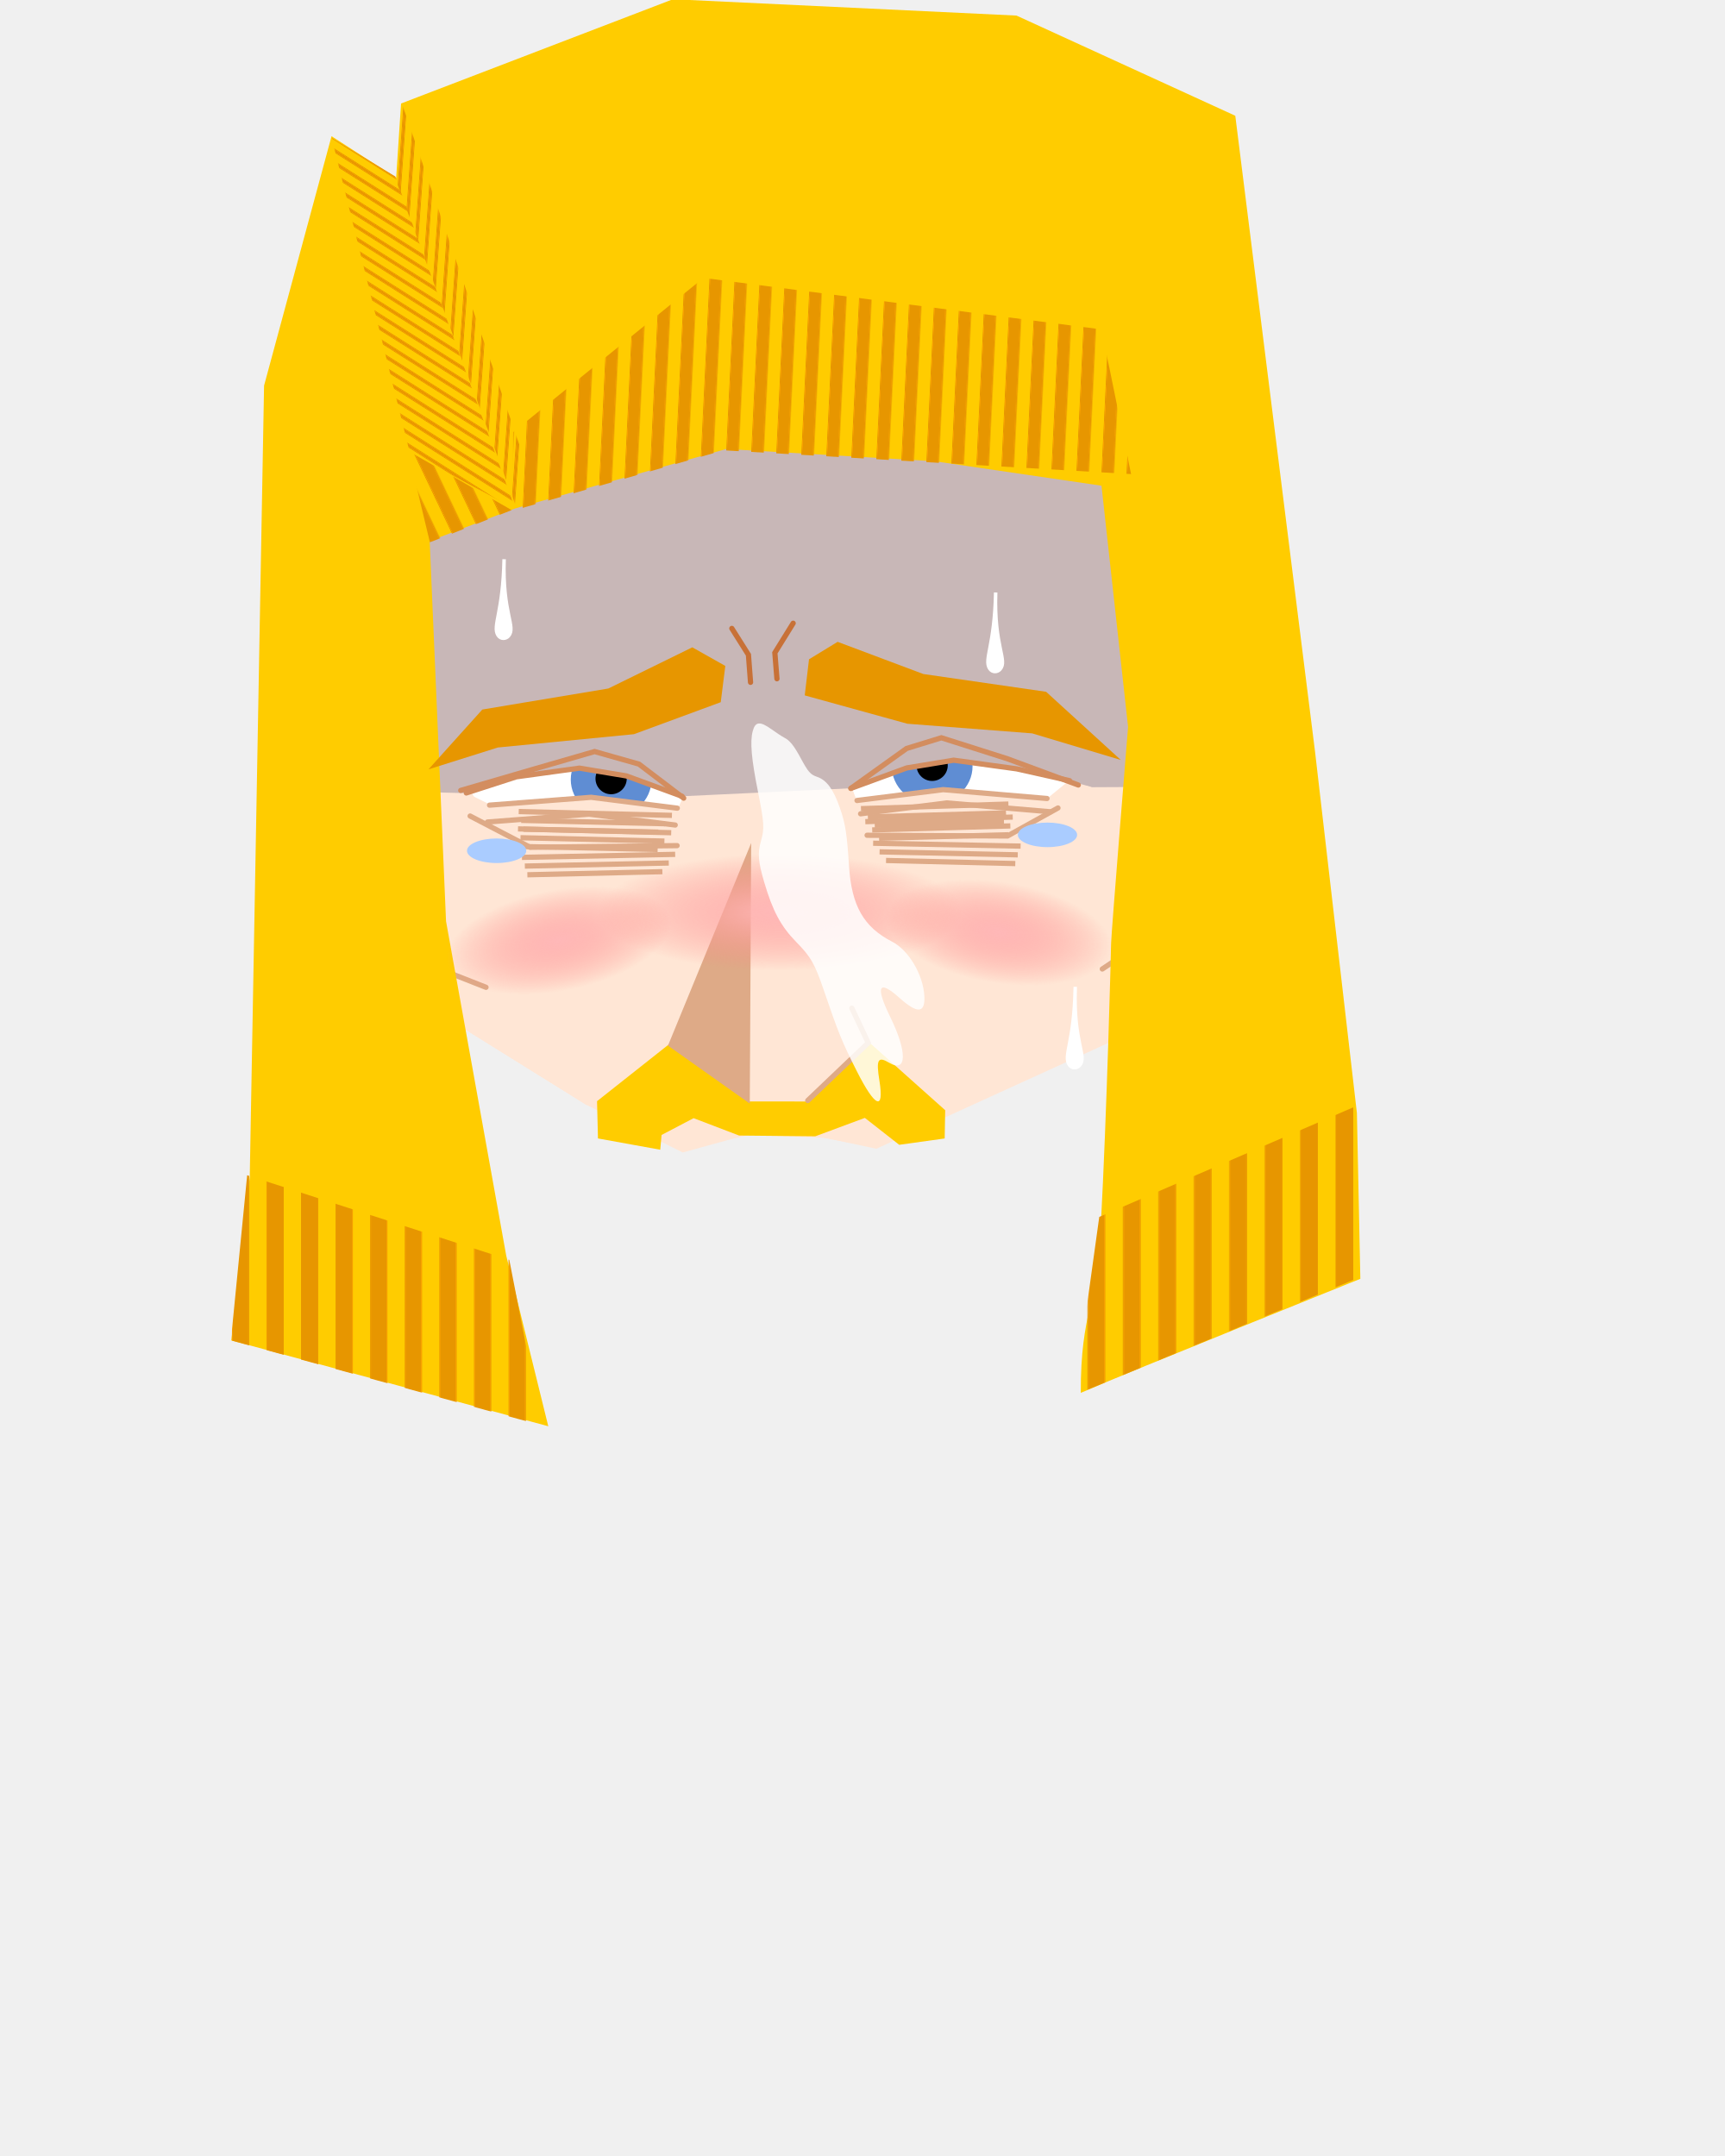
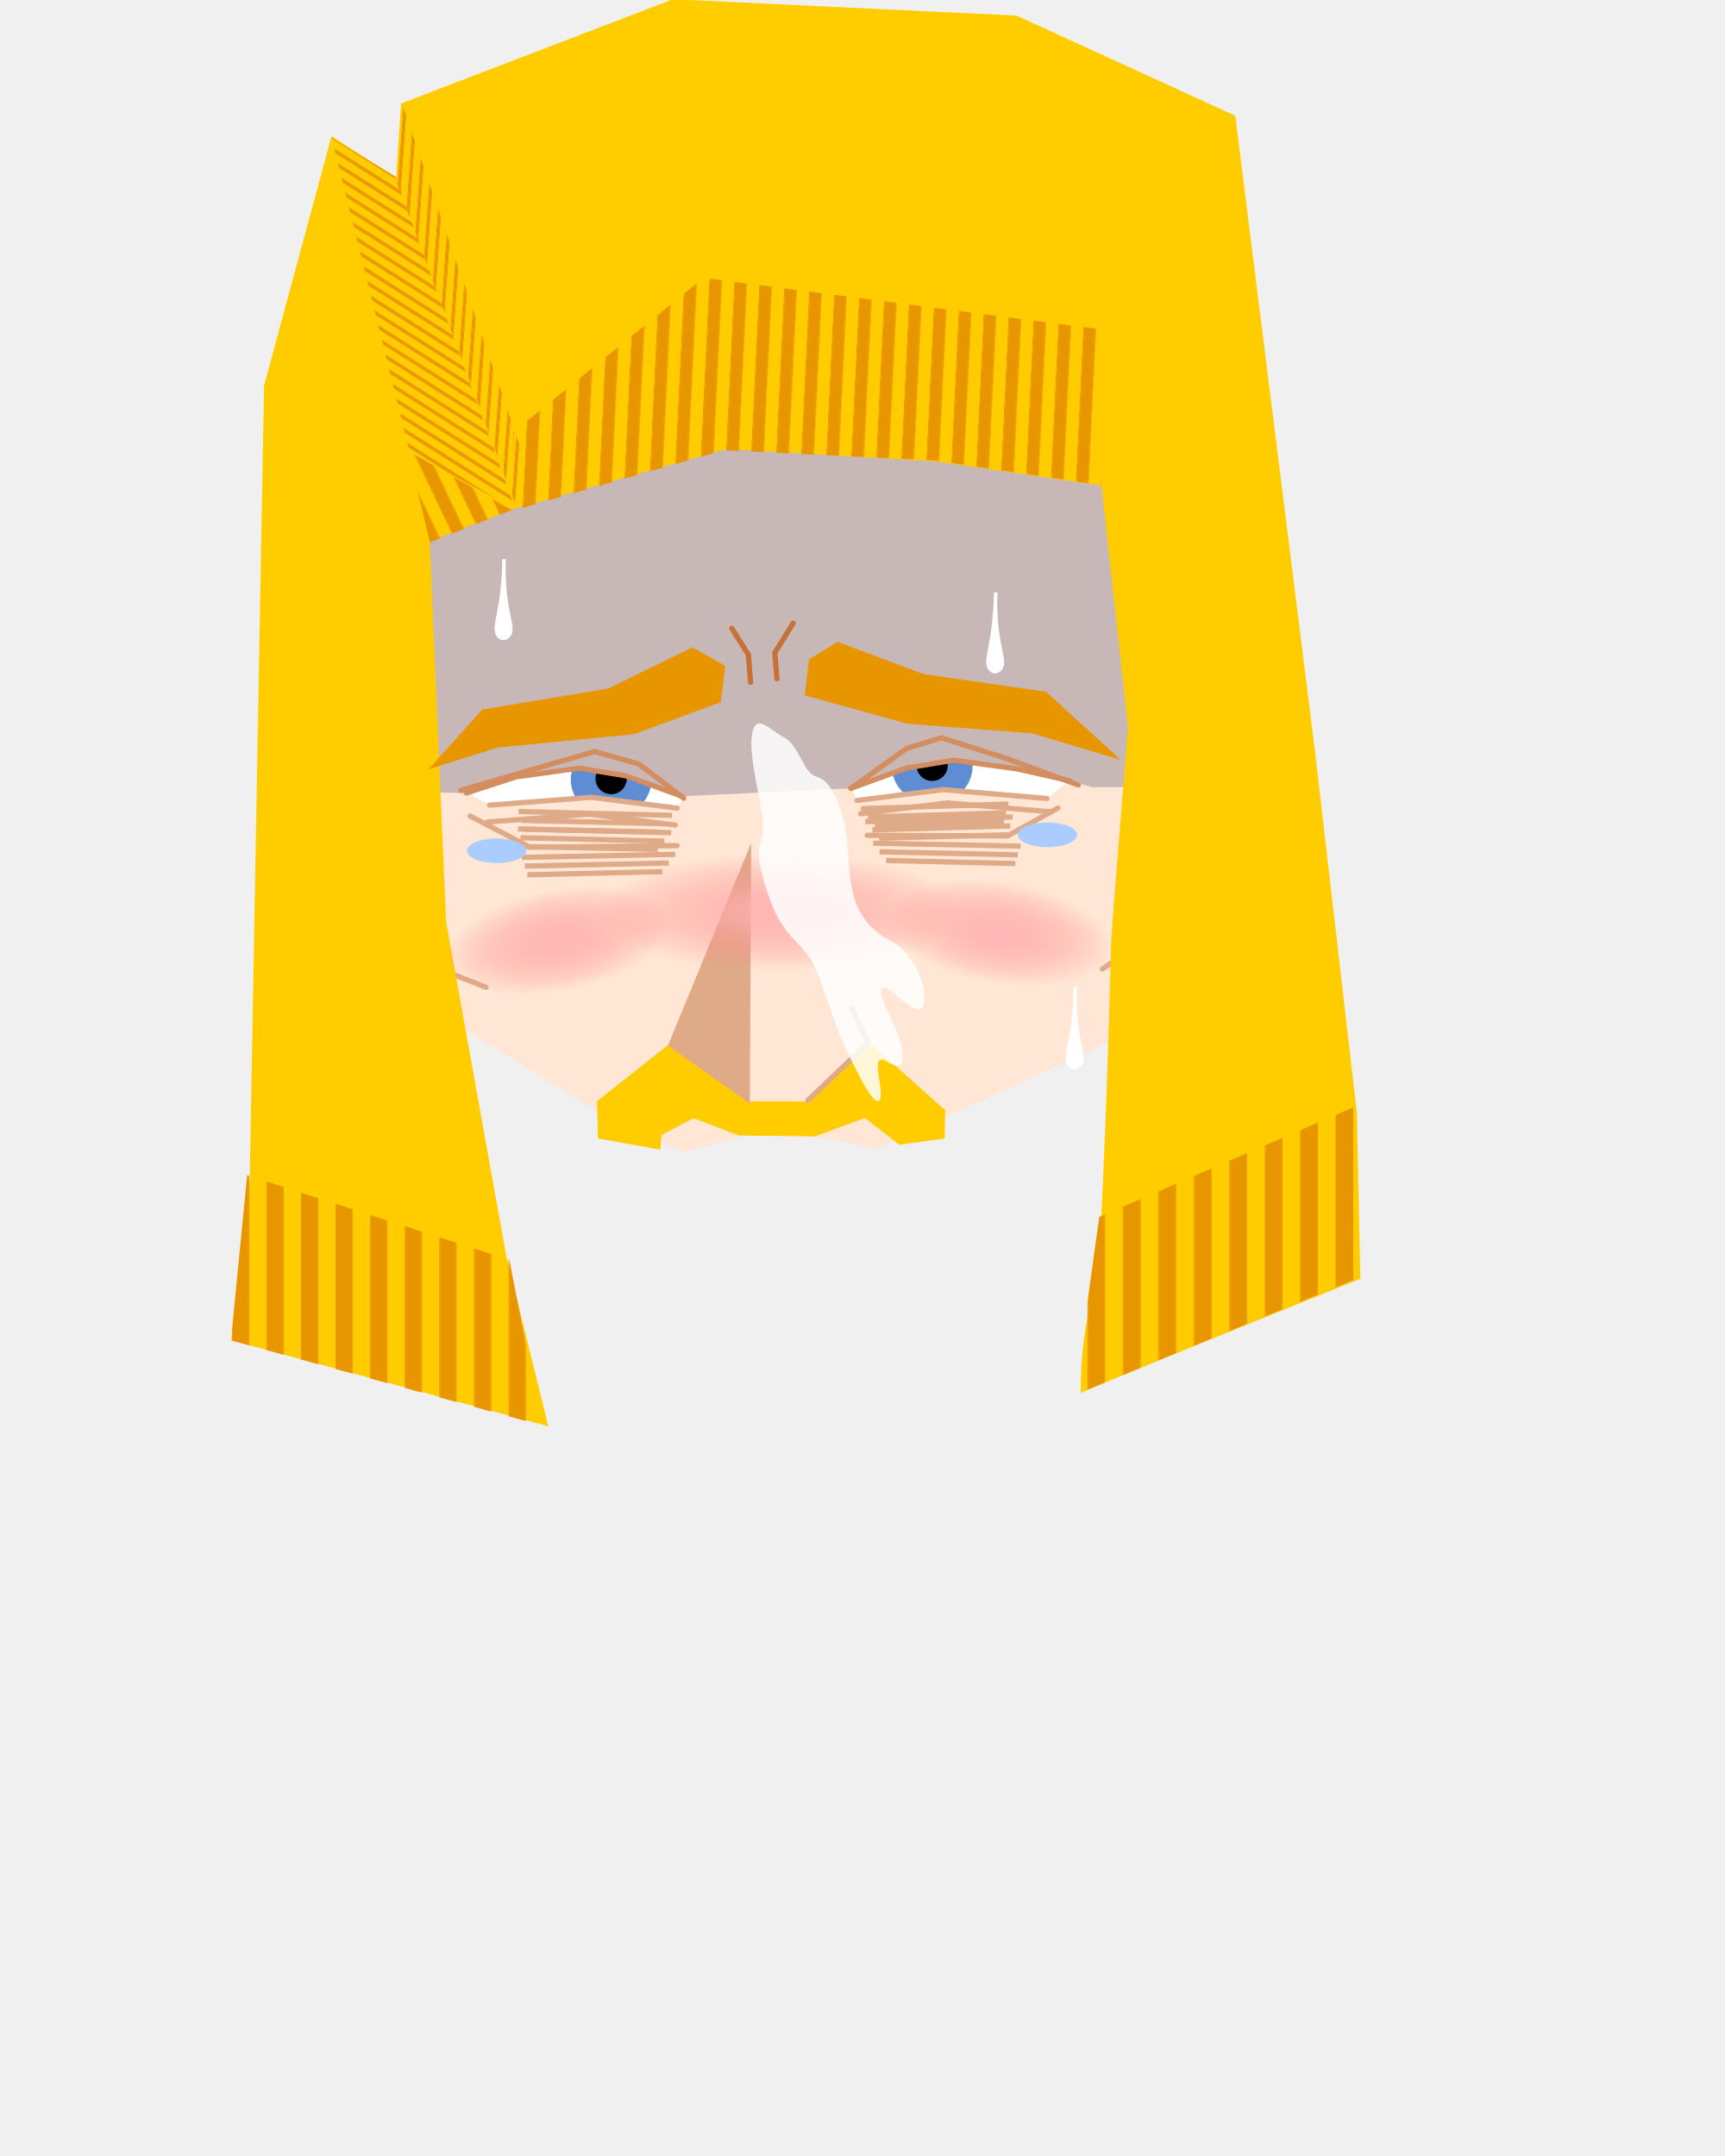
<svg xmlns="http://www.w3.org/2000/svg" xmlns:xlink="http://www.w3.org/1999/xlink" version="1.1" id="svg1" width="987.679" height="1234.713" viewBox="0 0 987.679 1234.713">
  <defs id="defs1">
    <pattern xlink:href="#pattern70" preserveAspectRatio="xMidYMid" id="pattern33" patternTransform="matrix(6.632197,-3.154878,0.7477122,1.571844,-747.1426,497.6566)" x="0" y="0" />
    <linearGradient id="linearGradient57">
      <stop style="stop-color:#ffb8b8;stop-opacity:1;" offset="0" id="stop57" />
      <stop style="stop-color:#ff8080;stop-opacity:0;" offset="1" id="stop58" />
    </linearGradient>
    <pattern xlink:href="#pattern71" preserveAspectRatio="xMidYMid" id="pattern72" patternTransform="scale(-10.14258,-2.742318)" x="0" y="0" />
    <pattern xlink:href="#pattern70" preserveAspectRatio="xMidYMid" id="pattern71" patternTransform="matrix(9.903055,0,0,2.761035,-979.9788,-289.1933)" x="0" y="0" />
    <pattern patternUnits="userSpaceOnUse" width="2" height="10" patternTransform="translate(0,0) scale(2,2)" preserveAspectRatio="xMidYMid" id="pattern70" style="fill:#e79600">
      <rect style="stroke:none" x="0" y="-0.5" width="1" height="11" id="rect70" />
    </pattern>
    <pattern xlink:href="#pattern40" preserveAspectRatio="xMidYMid" id="pattern41" patternTransform="matrix(7.165937,0.3474264,-0.04673748,0.9639966,0,0)" x="0" y="0" />
    <pattern xlink:href="#pattern38" preserveAspectRatio="xMidYMid" id="pattern40" patternTransform="matrix(7.174355,0,0,0.9651289,256.648,330.3308)" />
    <pattern xlink:href="#Strips1_1" preserveAspectRatio="xMidYMid" id="pattern38" patternTransform="scale(11.31384,1.751631)" x="0" y="0" />
    <pattern patternUnits="userSpaceOnUse" width="2" height="10" patternTransform="translate(0,0) scale(2,2)" preserveAspectRatio="xMidYMid" id="Strips1_1" style="fill:#e79600">
      <rect style="stroke:none" x="0" y="-0.5" width="1" height="11" id="rect134" />
    </pattern>
    <pattern xlink:href="#Strips1_2" preserveAspectRatio="xMidYMid" id="pattern30" patternTransform="matrix(1.069662,-1.689919,1.689919,1.069662,0,0)" x="0" y="0" />
    <pattern xlink:href="#Strips1_2" preserveAspectRatio="xMidYMid" id="pattern29" patternTransform="matrix(1.994914,0.1425469,-0.1425469,1.994914,0,0)" x="0" y="0" />
    <pattern patternUnits="userSpaceOnUse" width="3" height="1" patternTransform="translate(0,0) scale(2,2)" preserveAspectRatio="xMidYMid" id="Strips1_2" style="fill:#e79600">
      <rect style="stroke:none" x="0" y="-0.5" width="1" height="2" id="rect146" />
    </pattern>
    <radialGradient xlink:href="#linearGradient57" id="radialGradient58" cx="588.294" cy="549.659" fx="588.294" fy="549.659" r="65.404" gradientTransform="matrix(1,0,0,0.443038,79.24151,206.6035)" gradientUnits="userSpaceOnUse" />
    <radialGradient xlink:href="#linearGradient57" id="radialGradient59" gradientUnits="userSpaceOnUse" gradientTransform="matrix(1,0,0,0.443038,-362.4529,364.0822)" cx="588.294" cy="549.659" fx="588.294" fy="549.659" r="65.404" />
    <radialGradient xlink:href="#linearGradient57" id="radialGradient60" gradientUnits="userSpaceOnUse" gradientTransform="matrix(1.594937,0,0,0.5126583,-475.3994,256.2689)" cx="588.294" cy="549.659" fx="588.294" fy="549.659" r="65.404" />
  </defs>
  <g id="layer8" style="opacity:1" transform="translate(-16.21748,-15.66529)">
-     <rect style="fill:#e9c6af;fill-opacity:1;stroke:none;stroke-width:3;stroke-linecap:round;stroke-dasharray:none" id="rect33" width="506.673" height="125.012" x="199.183" y="415.539" />
-     <g id="g70" style="display:inline;opacity:1" transform="translate(0,17.56234)">
-       <path style="opacity:1;fill:#ffffff;stroke:none;stroke-width:3.623;stroke-linecap:round" d="m 413.5,488.579 3.777,-35.467 c -21.817,-17.968 -30.07,-26.932 -56.712,-33.841 l -100.037,31.724 7.082,19.586 39.187,23.874 z" id="path16" />
-       <ellipse style="opacity:1;fill:#5f8dd3;stroke:none;stroke-width:3.224;stroke-linecap:round" id="ellipse17" cx="366.175" cy="444.54" rx="23.124" ry="21.631" />
-       <circle style="opacity:1;fill:#000000;stroke:none;stroke-width:18.91;stroke-linecap:round" id="path19" cx="366.157" cy="444.011" r="8.946" />
+     <rect style="fill:#e9c6af;fill-opacity:1;stroke:none;stroke-width:3;stroke-linecap:round;stroke-dasharray:none" id="eyesBack" width="506.673" height="125.012" x="199.183" y="415.539" />
+     <g id="eyeLeft" style="display:inline;opacity:1" transform="translate(0,17.56234)">
+       <path style="opacity:1;fill:#ffffff;stroke:none;stroke-width:3.623;stroke-linecap:round" d="m 413.5,488.579 3.777,-35.467 c -21.817,-17.968 -30.07,-26.932 -56.712,-33.841 l -100.037,31.724 7.082,19.586 39.187,23.874 z" id="eyeFillLeft" />
+       <ellipse style="opacity:1;fill:#5f8dd3;stroke:none;stroke-width:3.224;stroke-linecap:round" id="irisLeft" cx="366.175" cy="444.54" rx="23.124" ry="21.631" />
+       <circle style="opacity:1;fill:#000000;stroke:none;stroke-width:18.91;stroke-linecap:round" id="pupilLeft" cx="366.157" cy="444.011" r="8.946" />
    </g>
-     <g id="g11" transform="translate(0,17.56234)" style="display:inline;opacity:1">
-       <path style="opacity:1;fill:#ffffff;stroke:none;stroke-width:3.663;stroke-linecap:round" d="m 506.317,483.16 -10.473,-35.905 34.686,-28.894 20.953,-8.572 40.584,13.269 58.912,21.075 -15.055,21.855 -32.074,18.733 z" id="path15" />
-       <ellipse style="opacity:1;fill:#5f8dd3;stroke:none;stroke-width:3.224;stroke-linecap:round" id="ellipse26" cx="549.994" cy="436.93" rx="23.124" ry="21.631" />
-       <circle style="opacity:1;fill:#000000;stroke:none;stroke-width:18.91;stroke-linecap:round" id="circle26" cx="549.976" cy="436.4" r="8.946" />
+     <g id="eyeRight" transform="translate(0,17.56234)" style="display:inline;opacity:1">
+       <path style="opacity:1;fill:#ffffff;stroke:none;stroke-width:3.663;stroke-linecap:round" d="m 506.317,483.16 -10.473,-35.905 34.686,-28.894 20.953,-8.572 40.584,13.269 58.912,21.075 -15.055,21.855 -32.074,18.733 z" id="eyeFillRight" />
+       <ellipse style="opacity:1;fill:#5f8dd3;stroke:none;stroke-width:3.224;stroke-linecap:round" id="irisRight" cx="549.994" cy="436.93" rx="23.124" ry="21.631" />
+       <circle style="opacity:1;fill:#000000;stroke:none;stroke-width:18.91;stroke-linecap:round" id="pupilRight" cx="549.976" cy="436.4" r="8.946" />
    </g>
    <path id="faceOpen" style="opacity:1;display:inline;fill:#ffe6d5;stroke-width:3;stroke-linecap:round" d="m 460.133,22.246 -231.857,126.982 -29.789,143.844 33.278,280.464 120.145,74.778 60.597,2.179 36.625,4.283 32.138,-0.434 35.019,-10.422 37.12,-24.813 L 744.644,555.064 730.594,379.346 720.057,94.836 Z m 93.666,416.813 36.295,9.951 41.097,15.393 -13.465,16.393 -28.684,14.049 -75.636,-0.756 -9.367,-26.93 31.021,-21.67 z m -196.197,6.557 c 23.358,5.403 30.594,12.412 49.723,26.463 l -3.311,27.734 -84.446,0.868 -34.357,-18.668 -6.209,-15.316 z" />
    <path id="faceHalfShut" style="display:inline;opacity:1;fill:#ffe6d5;stroke-width:3;stroke-linecap:round" d="m 460.133,22.246 -231.857,126.982 -29.789,143.844 33.278,280.464 120.145,74.778 55.291,27.359 36.333,-10.042 43.951,1.621 30.568,5.671 167.785,-86.846 0.267,-33.939 44.491,-172.791 -10.537,-284.51 z m 93.666,416.813 36.295,9.951 40.269,12.081 -11.366,20.047 -59.343,-5.199 -50.346,7.611 -5.269,-16.392 31.021,-21.67 z m -196.197,6.557 c 23.358,5.403 30.594,12.412 49.723,26.463 l -3.896,16.026 -49.061,-5.944 -58.77,4.485 -10.892,-20 z" />
    <path id="faceShut" style="display:inline;opacity:1;fill:#ffe6d5;stroke-width:3;stroke-linecap:round" d="m 460.133,22.246 -231.857,126.982 -29.789,143.844 33.278,280.464 120.145,74.778 56.325,25.289 38.229,-8.165 37.294,0.779 34.253,7.328 145.579,-66.394 26.61,-45.647 40.393,-182.157 -10.537,-284.51 z m 93.666,416.813 36.295,9.951 40.269,12.081 -14.878,12.144 -59.929,-5.199 -48.589,6.44 -2.928,-7.318 31.021,-21.67 z m -196.197,6.557 c 23.358,5.403 30.594,12.412 49.723,26.463 l -3.018,6.952 -49.354,-6.529 -57.599,4.192 -13.819,-6.828 z" />
    <path style="opacity:1;fill:#ffcc00;fill-opacity:1;stroke:none;stroke-width:2.751;stroke-linecap:round" d="m 401.799,611.713 -43.703,34.581 0.526,21.347 35.667,6.46 0.761,-8.457 18.344,-9.618 26.046,9.949 43.615,0.435 28.398,-10.545 19.672,15.416 26.034,-3.629 0.296,-16.181 -44.35,-39.603 -35.204,34.611 -33.182,-0.031 z" id="path6" />
    <path style="fill:#deaa87;stroke-width:3;stroke-linecap:round" d="m 446.368,498.428 -0.811,149.248 -46.85,-33.195 z" id="path2" />
    <path style="fill:none;stroke:#deaa87;stroke-width:3;stroke-linecap:round;stroke-opacity:1" d="m 478.766,645.91 34.598,-33.001 -9.367,-19.904" id="path3" />
    <path style="display:inline;opacity:1;fill:none;stroke:#deaa87;stroke-width:3;stroke-linecap:round;stroke-opacity:1" d="m 285.421,465.432 34.368,17.905 84.145,-0.958" id="bottomLineLeftOpen" transform="translate(0,17.56234)" />
    <path style="display:inline;opacity:1;fill:none;stroke:#deaa87;stroke-width:3;stroke-linecap:round;stroke-opacity:1" d="m 512.737,476.442 80.373,0.426 28.928,-16.049" id="bottomLineRightOpen" transform="translate(0,17.56234)" />
    <path id="eyelinesRightOpen" style="display:inline;fill:none;stroke:#deaa87;stroke-width:3;stroke-linecap:round;stroke-opacity:1" d="m 516.193,498.57 84.446,1.656 z m 3.697,4.938 79.122,1.715 z m 3.693,4.938 74.011,1.775 z" />
    <path id="eyelinesLeftOpen" style="display:inline;fill:none;stroke:#deaa87;stroke-width:3;stroke-linecap:round;stroke-opacity:1" d="m 402.833,504.939 -87.741,1.732 z m -3.667,4.96 -82.416,1.758 z m -3.663,4.96 -77.305,1.786 z" />
    <path id="faceShadowOpen" style="display:inline;opacity:1;fill:#c8b7b7;fill-opacity:1;stroke:none;stroke-width:3;stroke-linecap:round" d="m 235.545,260.824 -10.135,207.637 52.344,-0.262 79.848,-22.584 c 10.251,2.371 18.081,3.955 24.588,7.478 6.529,3.535 11.73,9.015 19.066,14.486 l 102.916,-0.516 30.889,-21.576 18.738,-6.43 36.295,9.951 51.404,17.369 51.873,-0.26 34.152,-202.189 z" />
    <path id="faceShadowShut" style="display:inline;opacity:1;fill:#c8b7b7;fill-opacity:1;stroke:none;stroke-width:3;stroke-linecap:round" d="m 235.545,260.824 -10.135,207.637 56.483,1.394 29.797,-8.952 36.805,-5.353 c 10.251,1.129 22.491,3.206 29.555,5.409 7.357,2.293 20.423,5.289 27.759,10.761 l 98.363,-4.655 31.303,-12.883 27.017,-3.946 36.709,4.984 42.297,11.16 51.873,-0.26 34.152,-202.189 z" />
    <path style="display:inline;opacity:1;fill:none;stroke:#d38d5f;stroke-width:3;stroke-linecap:round;stroke-opacity:1" d="m 503.454,449.596 31.924,-22.865 19.885,-6.113 37.759,12.001 40.653,15.049" id="topLineRightOpen" transform="translate(0,17.56234)" />
    <path style="display:inline;opacity:1;fill:none;stroke:#d38d5f;stroke-width:3;stroke-linecap:round;stroke-opacity:1" d="m 407.718,455.19 -25.618,-19.494 -25.408,-7.193 -35.615,10.295 -41.038,11.965" id="topLineLeftOpen" transform="translate(0,17.56234)" />
    <path style="display:inline;opacity:1;fill:none;stroke:#deaa87;stroke-width:3;stroke-linecap:round;stroke-opacity:1" d="m 675.564,531.686 -8.279,25.665 -19.87,13.246" id="path23" />
    <path style="display:inline;opacity:1;fill:none;stroke:#deaa87;stroke-width:3;stroke-linecap:round;stroke-opacity:1" d="m 262.218,556.239 9.107,15.73 23.181,9.107" id="path24" />
    <path style="opacity:1;fill:#ffcc00;fill-opacity:1;stroke:none;stroke-width:3;stroke-linecap:round" d="m 312.113,306.478 -49.848,19.011 9.367,217.773 34.46,191.48 24.081,97.713 -181.478,-49.175 10.537,-93.666 8.196,-453.108 38.637,-142.84 52.687,33.954 z" id="path7" />
    <path style="opacity:1;fill:#ffcc00;fill-opacity:1;stroke:none;stroke-width:3;stroke-linecap:round" d="m 311.439,306.756 120.595,-33.954 119.424,7.025 95.498,13.991 15.221,138.157 c 0,0 -9.722,119.282 -9.722,123.965 0,2.611 -2.424,97.415 -5.939,162.382 -1.859,45.511 -11.505,47.773 -11.42,95.003 29.475,-12.793 160.082,-65.299 160.082,-65.299 L 793.206,653.101 769.231,446.084 723.569,81.958 598.291,24.587 401.592,15.221 245.873,74.933 241.114,147.214 Z" id="path8" />
    <path style="opacity:1;fill:#e79600;fill-opacity:1;stroke:none;stroke-width:2.566;stroke-linecap:round" d="m 412.653,386.376 18.893,10.662 -2.612,20.77 -49.726,18.317 -77.918,7.624 -39.711,12.51 30.835,-34.258 72.158,-12.043 z" id="browLeft" />
-     <path style="opacity:1;fill:#e79600;fill-opacity:1;stroke:none;stroke-width:2.521;stroke-linecap:round" d="m 495.862,383.237 -16.39,9.999 -2.444,20.673 58.72,16.224 71.514,5.525 50.768,15.238 -42.791,-39.057 -70.313,-10.173 z" id="path4" />
+     <path style="opacity:1;fill:#e79600;fill-opacity:1;stroke:none;stroke-width:2.521;stroke-linecap:round" d="m 495.862,383.237 -16.39,9.999 -2.444,20.673 58.72,16.224 71.514,5.525 50.768,15.238 -42.791,-39.057 -70.313,-10.173 z" id="browRight" />
    <path style="fill:none;stroke:#c87137;stroke-width:3;stroke-linecap:round;stroke-opacity:1" d="m 435.284,375.552 9.501,15.092 1.208,15.771" id="path21" />
    <path style="fill:none;stroke:#c87137;stroke-width:3;stroke-linecap:round;stroke-opacity:1" d="m 470.394,372.581 -10.483,16.92 1.194,14.877" id="path22" />
    <g id="layer3" style="display:inline">
      <path id="eyelinesRightHalfShut" style="opacity:1;fill:none;stroke:#deaa87;stroke-width:3;stroke-linecap:round;stroke-opacity:1" d="m 511.714,486.221 84.422,-2.634 z m 3.943,4.743 79.107,-2.305 z m 3.939,4.744 74.005,-1.985 z" />
      <path id="eyelinesLeftHalfShut" style="opacity:1;fill:none;stroke:#deaa87;stroke-width:3;stroke-linecap:round;stroke-opacity:1" d="m 400.564,492.555 -87.731,-2.192 z m -3.885,4.791 -82.413,-1.928 z m -3.881,4.792 -77.307,-1.67 z" />
      <path style="opacity:1;fill:none;stroke:#deaa87;stroke-width:3;stroke-linecap:round;stroke-opacity:1" d="m 509.012,481.711 49.327,-6.221 59.456,5.079" id="bottomLineRightHalfShut" />
      <path style="opacity:1;fill:none;stroke:#deaa87;stroke-width:3;stroke-linecap:round;stroke-opacity:1" d="m 402.864,488.15 -49.327,-6.221 -58.167,4.494" id="bottomLineLeftHalfShut" />
    </g>
    <g id="g48" style="display:inline">
      <path id="eyelinesRightShut" style="opacity:1;fill:none;stroke:#deaa87;stroke-width:3;stroke-linecap:round;stroke-opacity:1" d="m 509.23,478.77 84.422,-2.634 z m 3.943,4.743 79.107,-2.305 z m 3.939,4.744 74.005,-1.985 z" />
      <path id="eyelinesLeftShut" style="opacity:1;fill:none;stroke:#deaa87;stroke-width:3;stroke-linecap:round;stroke-opacity:1" d="M 400.978,482.62 313.247,480.429 Z m -3.885,4.791 -82.413,-1.928 z m -3.881,4.792 -77.307,-1.67 z" />
      <path style="opacity:1;fill:none;stroke:#deaa87;stroke-width:3;stroke-linecap:round;stroke-opacity:1" d="m 506.963,474.1 49.327,-6.221 59.456,5.079" id="bottomLineRightShut" />
      <path style="opacity:1;fill:none;stroke:#deaa87;stroke-width:3;stroke-linecap:round;stroke-opacity:1" d="m 404.034,478.491 -49.327,-6.221 -58.167,4.494" id="bottomLineLeftShut" />
      <path style="display:inline;opacity:1;fill:none;stroke:#d38d5f;stroke-width:3;stroke-linecap:round;stroke-opacity:1" d="m 503.454,449.596 31.924,-11.688 26.922,-4.457 36.103,4.964 30.304,6.77" id="topLineRightShut" transform="translate(0,17.56234)" />
      <path style="display:inline;opacity:1;fill:none;stroke:#d38d5f;stroke-width:3;stroke-linecap:round;stroke-opacity:1" d="m 406.831,471.712 -31.924,-11.688 -26.922,-4.457 -36.103,4.964 -28.649,9.254" id="topLineLeftShut" />
    </g>
    <g id="layer2">
      <path style="opacity:1;fill:url(#pattern33);fill-opacity:1;stroke:none;stroke-width:3;stroke-linecap:round" d="m 262.383,326.226 -12.586,-52.394 59.419,33.954 z" id="path26" />
      <path style="opacity:1;fill:url(#pattern30);fill-opacity:1;stroke:none;stroke-width:3;stroke-linecap:round" d="M 311.289,307.15 242.574,116.733 206.146,94.587 250.853,274.862 Z" id="path25" />
      <path style="opacity:1;fill:url(#pattern29);fill-opacity:1;stroke:none;stroke-width:3;stroke-linecap:round" d="M 311.703,305.701 242.988,119.01 246.506,75.339 316.671,279.208 Z" id="path27" />
      <path style="opacity:1;fill:url(#pattern71);fill-opacity:1;stroke:none;stroke-width:3;stroke-linecap:round" d="m 326.317,831.941 -18.456,-94.757 -150.113,-48.468 -9.296,94.565 z" id="path38" />
-       <path style="opacity:1;fill:url(#pattern41);fill-opacity:1;stroke:none;stroke-width:3;stroke-linecap:round" d="m 309.865,308.116 0.192,-44.955 108.983,-88.337 227.942,29.482 16.906,82.857 -233.372,-13.628 z" id="path40" />
+       <path style="opacity:1;fill:url(#pattern41);fill-opacity:1;stroke:none;stroke-width:3;stroke-linecap:round" d="m 309.865,308.116 0.192,-44.955 108.983,-88.337 227.942,29.482 -0.071,89.296 -96.07,-14.298 -120.325,-5.769 z" id="path40" />
      <path style="opacity:1;fill:url(#pattern72);fill-opacity:1;stroke:none;stroke-width:3.026;stroke-linecap:round" d="m 631.522,814.596 14.152,-102.027 147.562,-63.662 4.839,96.9 z" id="path71" />
    </g>
    <g id="layer4">
      <path style="opacity:1;fill:#ffffff;fill-opacity:1;stroke:#ffffff;stroke-width:2;stroke-linecap:round;stroke-dasharray:none" d="m 586.362,354.972 c -0.578,30.383 -6.714,38.234 -3.517,43.44 1.569,2.555 4.566,2.218 6.047,0.504 4.452,-5.153 -3.615,-12.895 -2.531,-43.944 z" id="sweat3" />
      <path style="opacity:1;fill:#ffffff;fill-opacity:1;stroke:#ffffff;stroke-width:2;stroke-linecap:round;stroke-dasharray:none" d="m 304.878,335.93 c -0.578,30.383 -6.714,38.234 -3.517,43.44 1.569,2.555 4.566,2.218 6.047,0.504 4.452,-5.153 -3.615,-12.895 -2.531,-43.944 z" id="sweat2" />
      <path style="opacity:1;fill:#ffffff;fill-opacity:1;stroke:#ffffff;stroke-width:2;stroke-linecap:round;stroke-dasharray:none" d="m 631.897,581.816 c -0.578,30.383 -6.714,38.234 -3.517,43.44 1.569,2.555 4.566,2.218 6.047,0.504 4.452,-5.153 -3.615,-12.895 -2.531,-43.944 z" id="sweat1" />
      <g id="blush" style="display:inline;opacity:1">
-         <ellipse style="fill:url(#radialGradient60);fill-opacity:1;stroke:none;stroke-width:5.606;stroke-linecap:round;stroke-dasharray:none" id="ellipse59" cx="462.892" cy="538.056" rx="104.315" ry="33.53" />
-         <ellipse style="opacity:1;fill:url(#radialGradient59);fill-opacity:1;stroke:none;stroke-width:4.126;stroke-linecap:round;stroke-dasharray:none" id="ellipse58" cx="225.841" cy="607.602" rx="65.404" ry="28.976" transform="rotate(-10.85478)" />
-         <ellipse style="opacity:1;fill:url(#radialGradient58);fill-opacity:1;stroke:none;stroke-width:4.126;stroke-linecap:round;stroke-dasharray:none" id="path57" cx="667.536" cy="450.123" rx="65.404" ry="28.976" transform="rotate(9.063443)" />
+         <ellipse style="fill:url(#radialGradient60);fill-opacity:1;stroke:none;stroke-width:5.606;stroke-linecap:round;stroke-dasharray:none" id="blushMiddle" cx="462.892" cy="538.056" rx="104.315" ry="33.53" />
+         <ellipse style="opacity:1;fill:url(#radialGradient59);fill-opacity:1;stroke:none;stroke-width:4.126;stroke-linecap:round;stroke-dasharray:none" id="blushLeft" cx="225.841" cy="607.602" rx="65.404" ry="28.976" transform="rotate(-10.85478)" />
+         <ellipse style="opacity:1;fill:url(#radialGradient58);fill-opacity:1;stroke:none;stroke-width:4.126;stroke-linecap:round;stroke-dasharray:none" id="blushRight" cx="667.536" cy="450.123" rx="65.404" ry="28.976" transform="rotate(9.063443)" />
      </g>
      <ellipse style="display:inline;opacity:1;fill:#aaccff;fill-opacity:1;stroke:none;stroke-width:3;stroke-linecap:round;stroke-dasharray:none" id="tearRight" cx="616.029" cy="493.776" rx="16.972" ry="7.037" />
      <ellipse style="display:inline;opacity:1;fill:#aaccff;fill-opacity:1;stroke:none;stroke-width:3;stroke-linecap:round;stroke-dasharray:none" id="tearLeft" cx="300.6" cy="502.883" rx="16.972" ry="7.037" />
      <path d="m 447.202,434.529 c -1.56,6.022 -0.699,15.802 3.028,34.429 3.614,18.062 3.796,21.146 1.687,28.521 -1.943,6.795 -1.554,11.598 1.895,23.381 4.83,16.499 9.613,25.407 18.467,34.397 8.248,8.375 10.56,12.448 15.782,27.817 8.064,23.73 10.401,29.457 18.797,46.064 10.517,20.805 15.756,23.005 12.931,5.435 -1.963,-12.21 -0.899,-14.147 5.639,-10.263 10.114,6.005 10.405,-6.132 0.627,-26.079 -8.713,-17.773 -6.826,-21.901 5.114,-11.185 10.401,9.335 14.9,9.026 14.344,-0.986 -0.682,-12.261 -8.979,-26.236 -18.477,-31.123 -16.261,-8.367 -23.178,-20.502 -24.65,-43.248 -1.214,-18.753 -2.086,-24.314 -5.226,-33.335 -3.701,-10.633 -7.558,-15.911 -12.996,-17.78 -3.926,-1.35 -5.109,-2.701 -9.514,-10.859 -3.802,-7.043 -6.161,-9.983 -9.287,-11.571 -1.186,-0.605 -4.382,-2.698 -7.102,-4.652 -6.907,-4.963 -9.571,-4.715 -11.06,1.039" id="faceCum" style="opacity:0.843;display:inline;fill:#ffffff;stroke-width:1.377" />
    </g>
  </g>
</svg>
